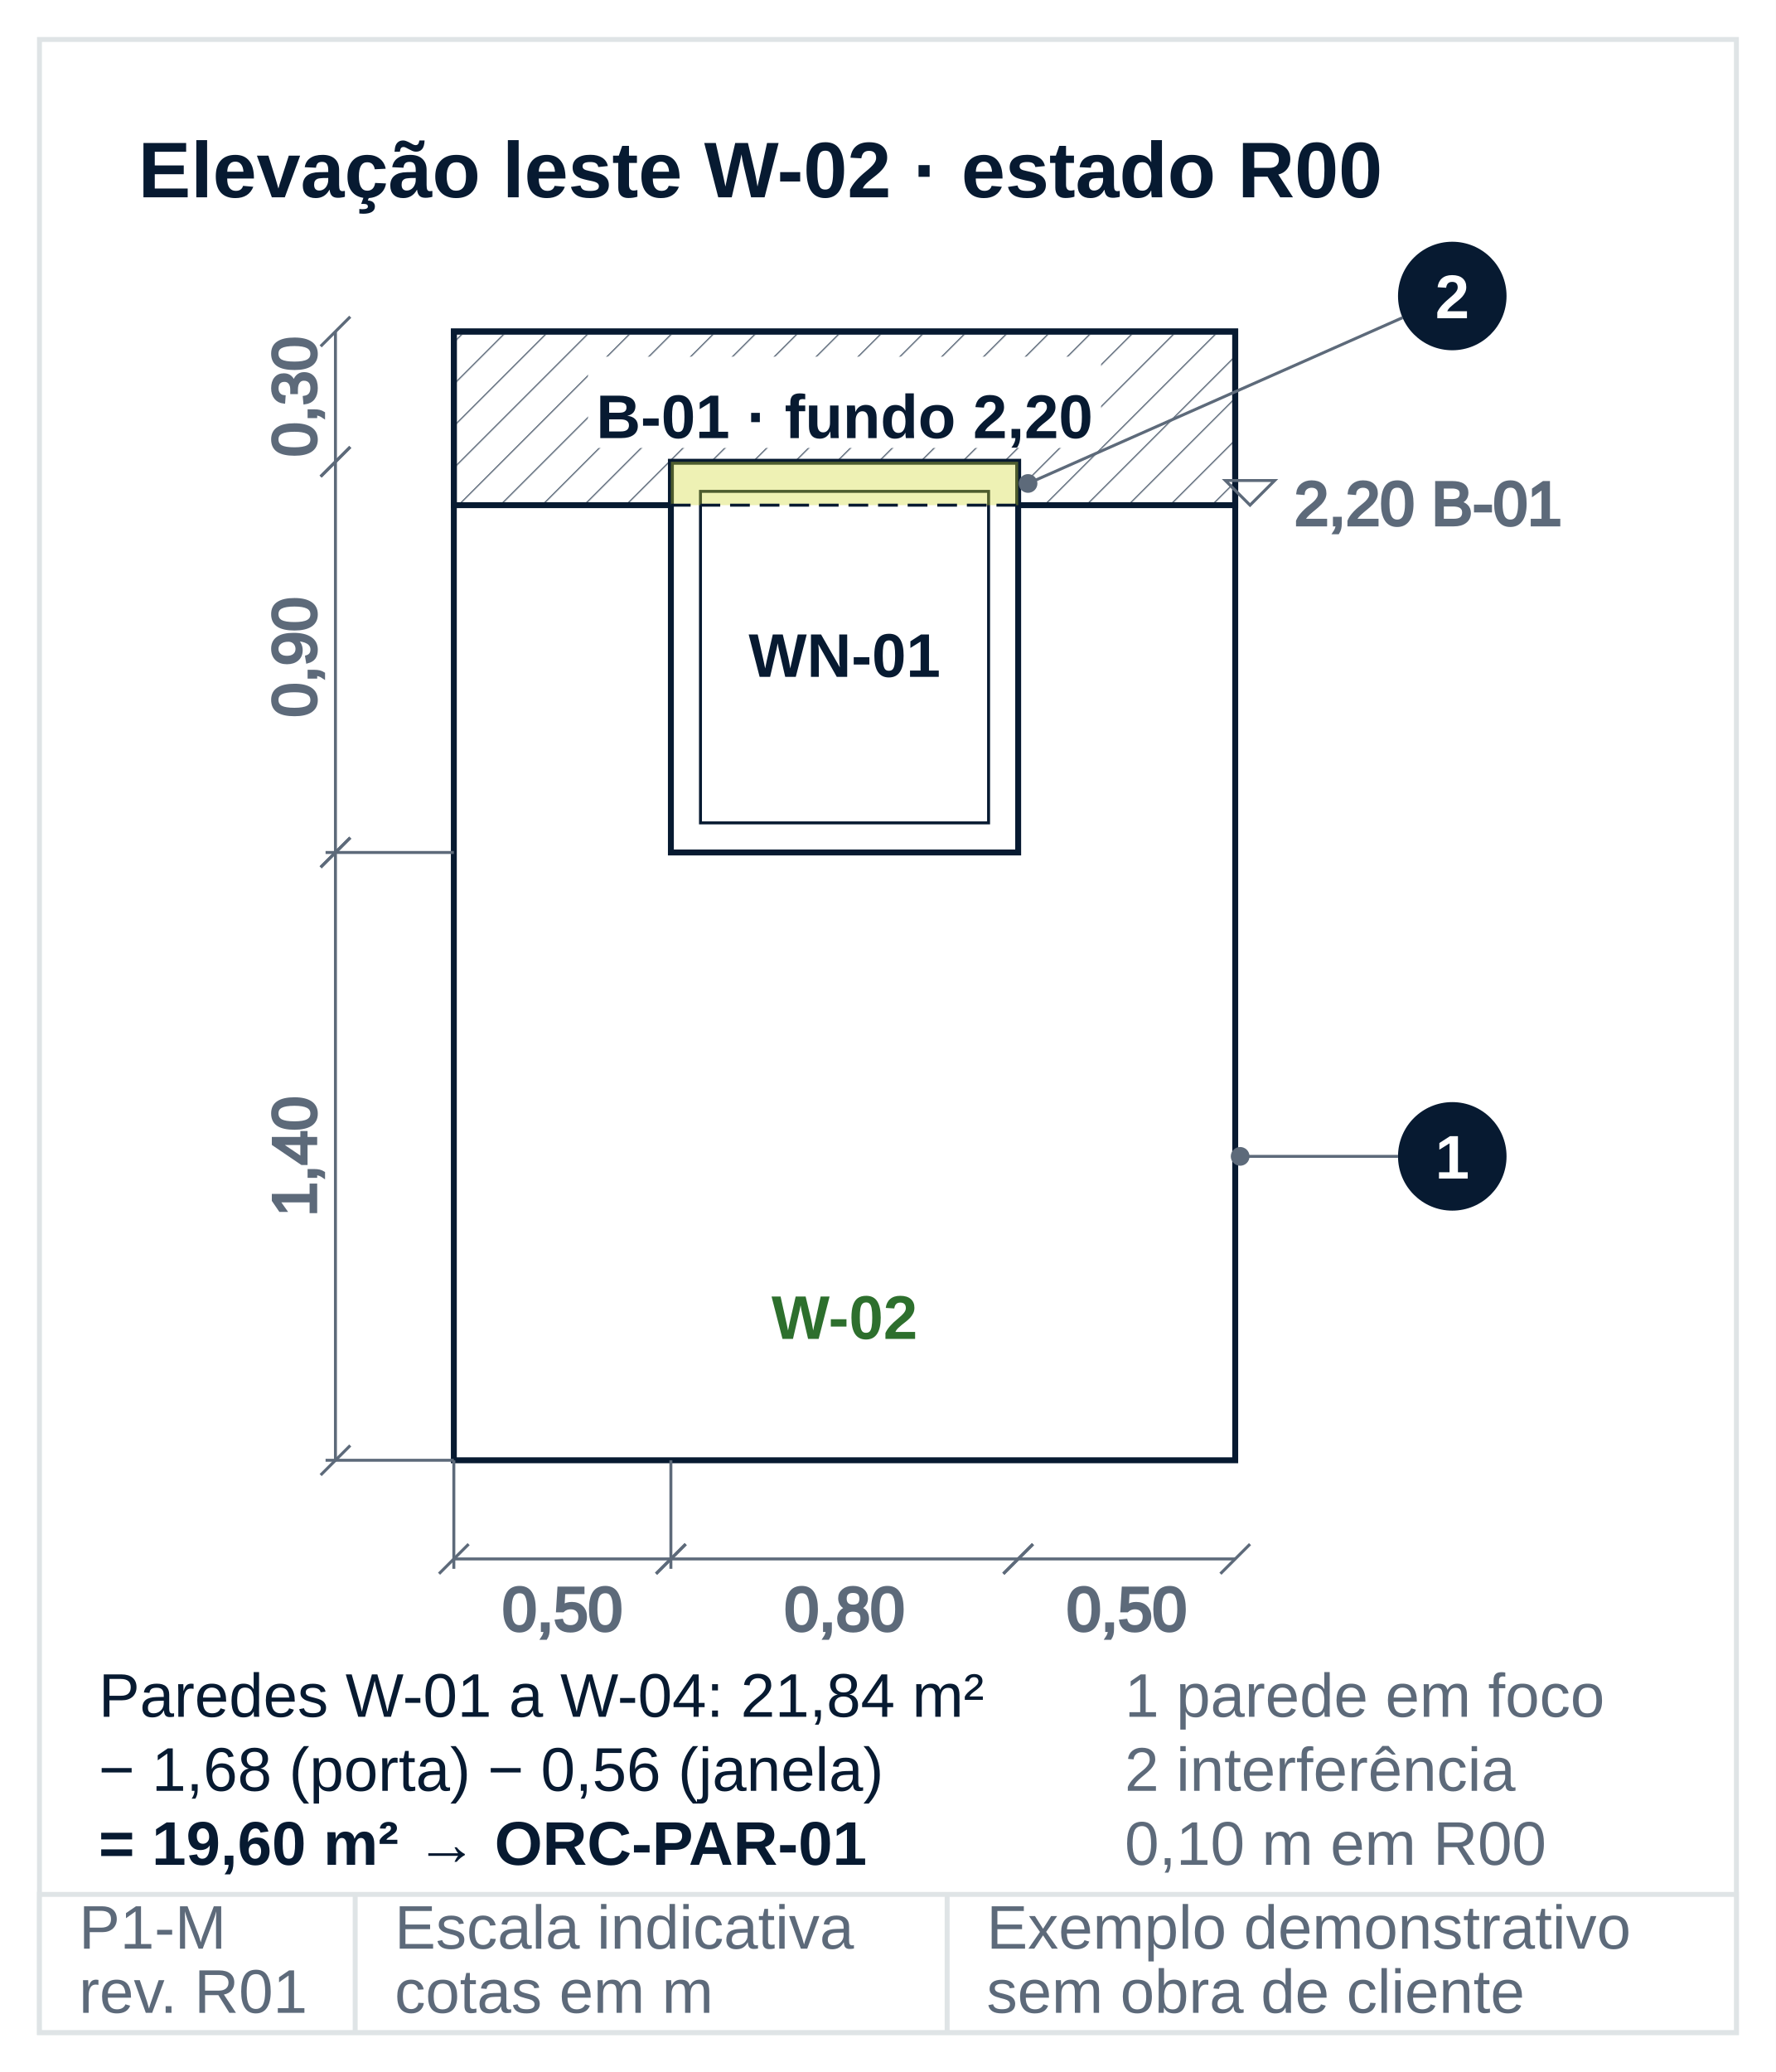
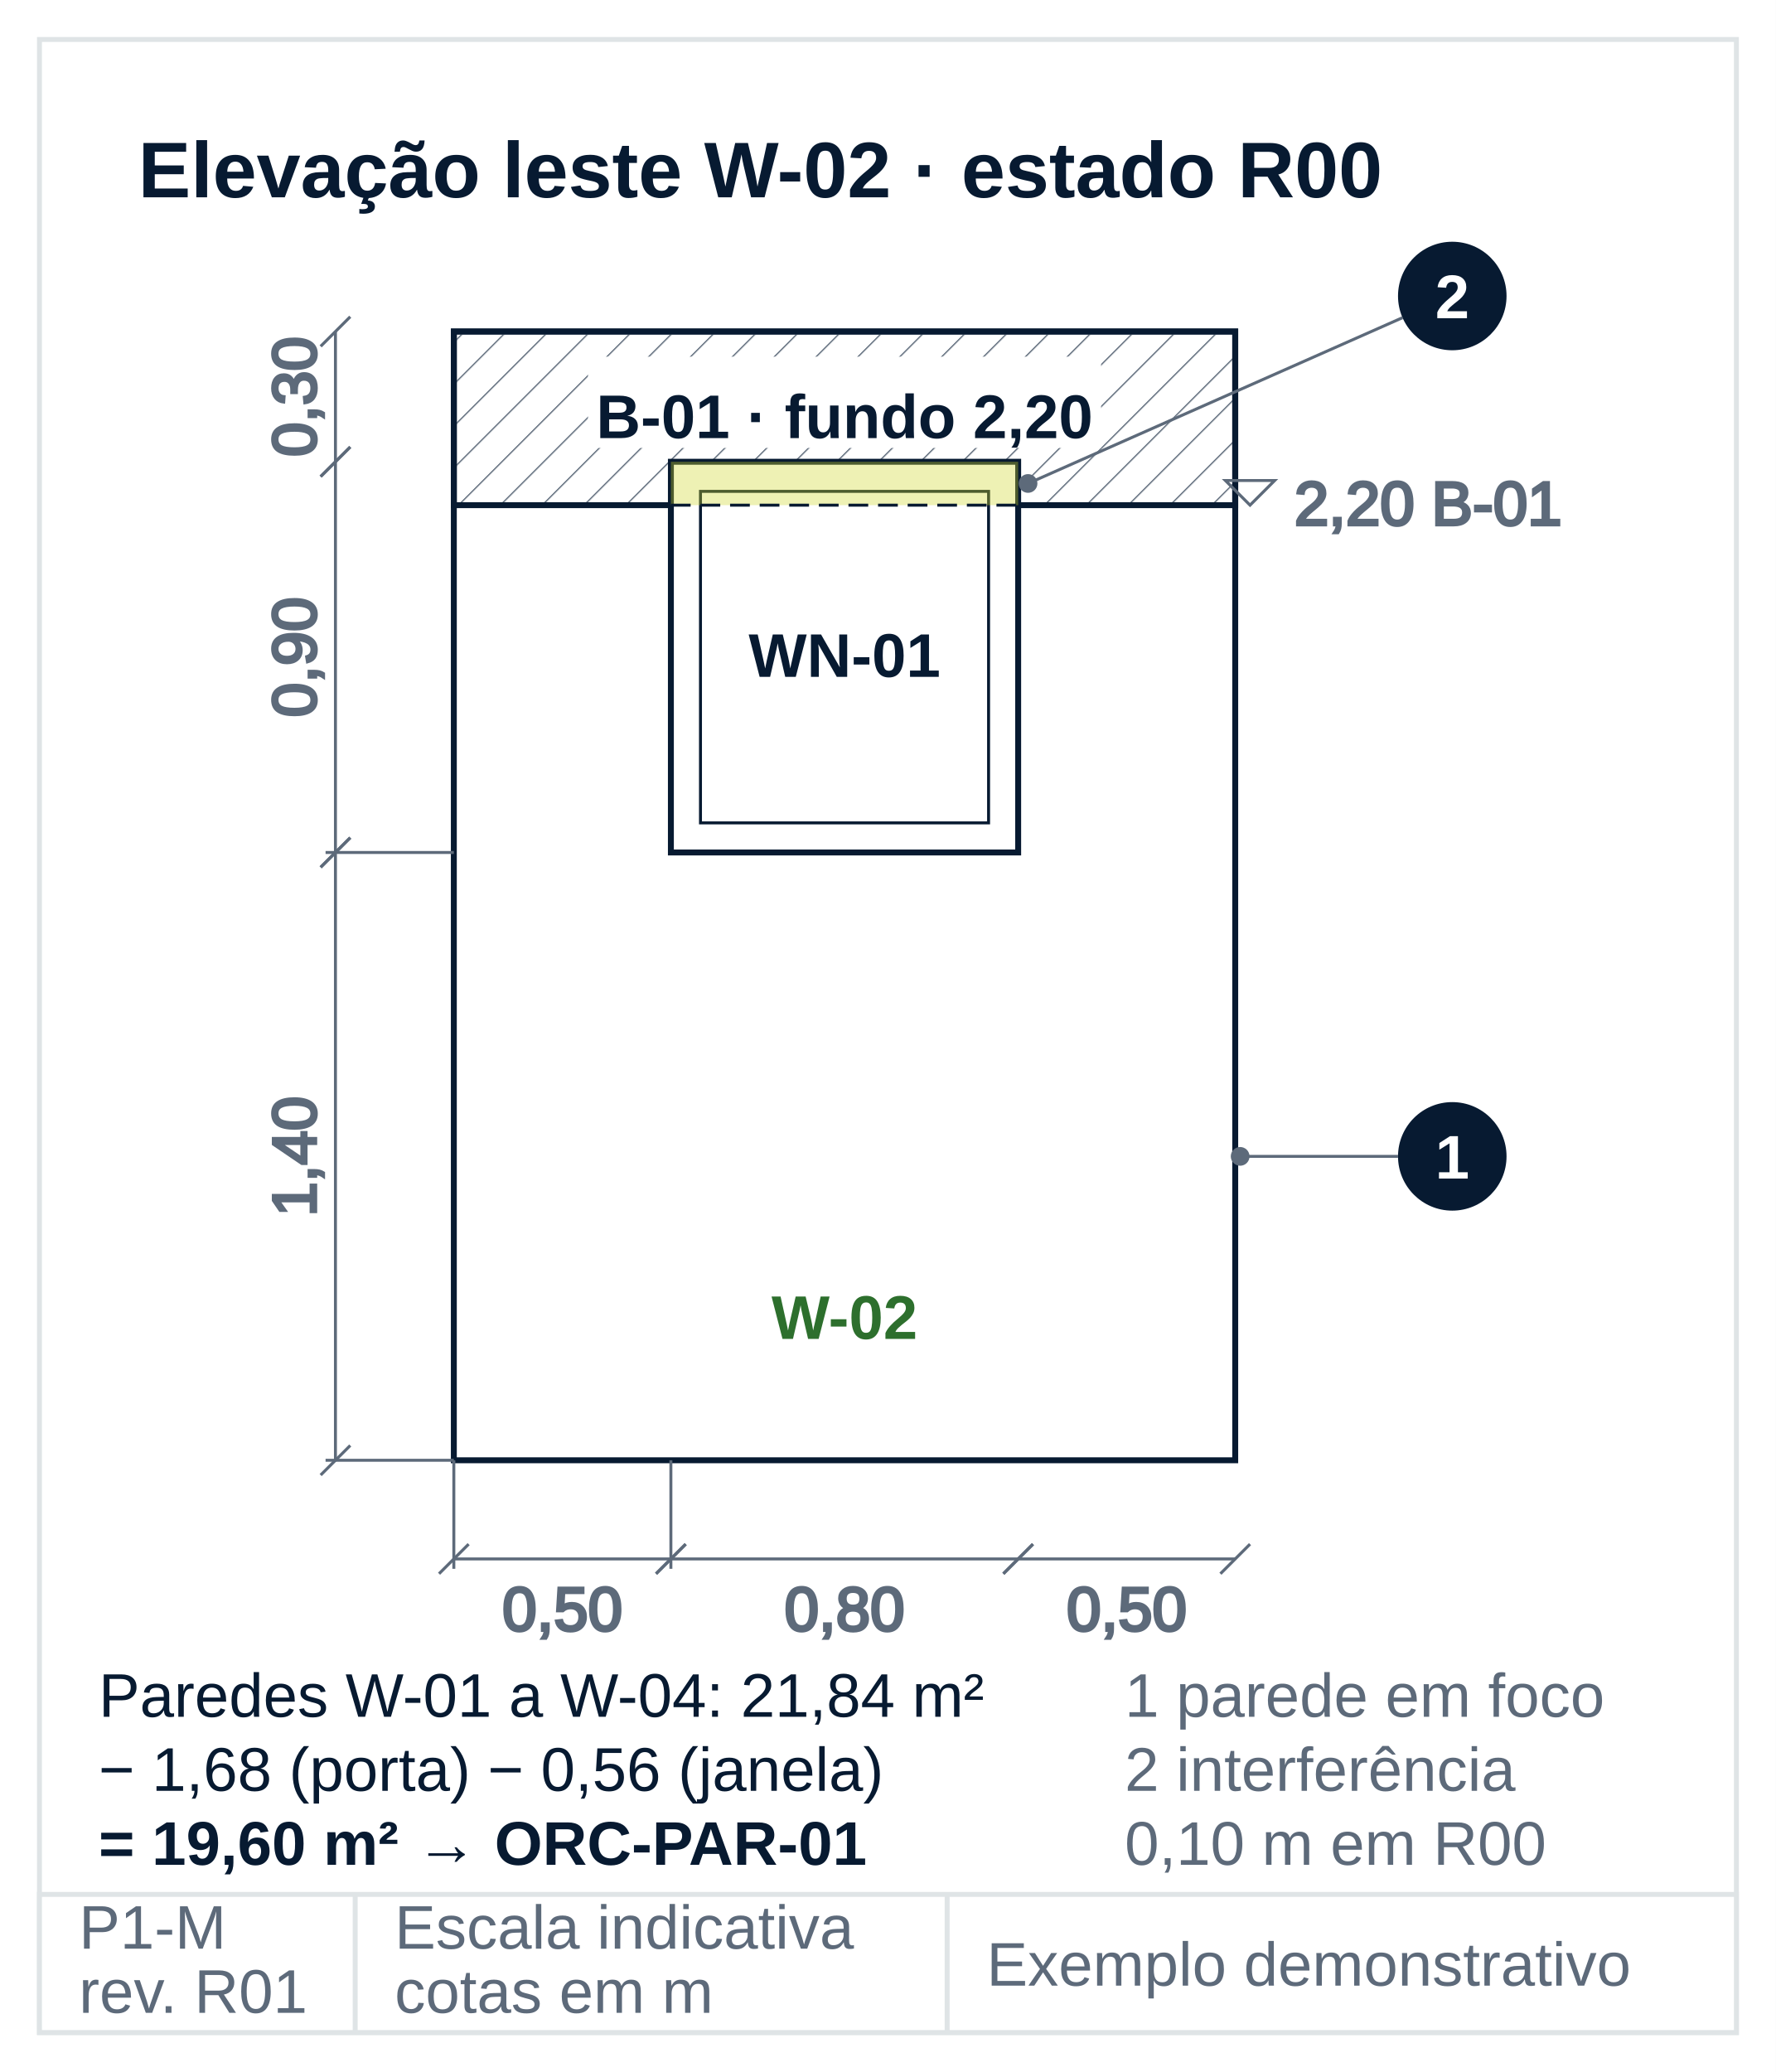
<svg xmlns="http://www.w3.org/2000/svg" viewBox="0 0 360 420" role="img" aria-labelledby="recorte-banheiro-mobile-title recorte-banheiro-mobile-desc" font-family="Archivo Var, Arial, Helvetica, sans-serif" fill="#071a31">
  <rect x="0" y="0" width="360" height="420" fill="#ffffff" />
  <rect x="8" y="8" width="344" height="404" fill="#ffffff" stroke="#dfe4e6" />
  <text x="28" y="40" font-size="16" font-weight="650">Elevação leste W-02 · estado R00</text>
  <defs>
    <pattern id="recorte-banheiro-m-h5d6a" width="6" height="6" patternUnits="userSpaceOnUse" patternTransform="rotate(45)">
      <path d="M0 0V6" stroke="#5d6a7a" stroke-width="0.5" />
    </pattern>
  </defs>
  <rect x="92" y="67.2" width="158.4" height="228.8" fill="#ffffff" stroke="#071a31" stroke-width="1.2" />
  <rect x="92" y="67.2" width="158.4" height="35.2" fill="url(#recorte-banheiro-m-h5d6a)" stroke="#071a31" stroke-width="1.2" />
  <rect x="136" y="93.6" width="70.4" height="79.2" fill="#ffffff" stroke="#071a31" stroke-width="1.2" />
  <rect x="142" y="99.6" width="58.4" height="67.2" fill="none" stroke="#071a31" stroke-width="0.6" />
  <rect x="136" y="93.6" width="70.4" height="8.8" fill="#ced62a" fill-opacity=".35" />
  <line x1="136" y1="102.4" x2="206.4" y2="102.4" stroke="#071a31" stroke-width="0.6" stroke-dasharray="4 2" />
  <rect x="119.2" y="72.3" width="104" height="18.5" fill="#ffffff" />
  <text x="171.2" y="88.8" font-size="12.5" font-weight="650" text-anchor="middle">B-01 · fundo 2,20</text>
  <text x="171.2" y="137.2" font-size="12.5" font-weight="650" text-anchor="middle">WN-01</text>
  <text x="171.2" y="271.4" font-size="12.5" fill="#2d6f2d" font-weight="650" text-anchor="middle">W-02</text>
  <g stroke="#5d6a7a" stroke-width="0.6" fill="#5d6a7a">
    <line x1="68" y1="172.8" x2="68" y2="296" />
    <path d="M65 175.8L71 169.8" />
    <path d="M65 299L71 293" />
    <line x1="92" y1="172.8" x2="66" y2="172.8" />
    <line x1="92" y1="296" x2="66" y2="296" />
    <text x="64" y="234.4" font-size="12.5" text-anchor="middle" transform="rotate(-90 64 234.4)">1,40</text>
    <line x1="68" y1="93.6" x2="68" y2="172.8" />
    <path d="M65 96.6L71 90.6" />
    <path d="M65 175.8L71 169.8" />
    <text x="64" y="133.2" font-size="12.5" text-anchor="middle" transform="rotate(-90 64 133.2)">0,90</text>
    <line x1="68" y1="67.2" x2="68" y2="93.6" />
    <path d="M65 70.2L71 64.2" />
    <path d="M65 96.6L71 90.6" />
    <text x="64" y="80.4" font-size="12.5" text-anchor="middle" transform="rotate(-90 64 80.4)">0,30</text>
    <line x1="92" y1="316" x2="136" y2="316" />
    <path d="M89 319L95 313" />
    <path d="M133 319L139 313" />
    <line x1="92" y1="296" x2="92" y2="318" />
    <line x1="136" y1="296" x2="136" y2="318" />
    <text x="114" y="330.5" font-size="12.5" text-anchor="middle">0,50</text>
    <line x1="136" y1="316" x2="206.4" y2="316" />
    <path d="M133 319L139 313" />
    <path d="M203.4 319L209.4 313" />
    <text x="171.2" y="330.5" font-size="12.5" text-anchor="middle">0,80</text>
    <line x1="206.4" y1="316" x2="250.4" y2="316" />
    <path d="M203.4 319L209.4 313" />
    <path d="M247.4 319L253.4 313" />
    <text x="228.4" y="330.5" font-size="12.5" text-anchor="middle">0,50</text>
    <path d="M253.4 102.4L248.4 97.4H258.4Z" fill="none" />
    <text x="262.4" y="106.4" font-size="12.5" text-anchor="start">2,20 B-01</text>
  </g>
  <g stroke="#5d6a7a" stroke-width="0.6">
    <line x1="283.4" y1="234.4" x2="251.4" y2="234.4" />
    <circle cx="251.4" cy="234.4" r="1.6" fill="#5d6a7a" />
  </g>
  <g transform="translate(294.4 234.4)">
    <circle r="11" fill="#071a31" />
    <text y="4.5" text-anchor="middle" font-size="12.5" font-weight="700" fill="#ffffff">1</text>
  </g>
  <g stroke="#5d6a7a" stroke-width="0.6">
    <line x1="284.3" y1="64.4" x2="208.4" y2="98" />
    <circle cx="208.4" cy="98" r="1.6" fill="#5d6a7a" />
  </g>
  <g transform="translate(294.4 60)">
    <circle r="11" fill="#071a31" />
    <text y="4.5" text-anchor="middle" font-size="12.5" font-weight="700" fill="#ffffff">2</text>
  </g>
  <text x="20" y="348" font-size="12.5">Paredes W-01 a W-04: 21,84 m²</text>
  <text x="20" y="363" font-size="12.5">− 1,68 (porta) − 0,56 (janela)</text>
  <text x="20" y="378" font-size="12.5" font-weight="650">= 19,60 m² → ORC-PAR-01</text>
  <text x="228" y="348" font-size="12.5" fill="#5d6a7a">1 parede em foco</text>
  <text x="228" y="363" font-size="12.5" fill="#5d6a7a">2 interferência</text>
  <text x="228" y="378" font-size="12.5" fill="#5d6a7a">0,10 m em R00</text>
  <g id="recorte-banheiro-m-carimbo">
    <rect x="8" y="384" width="344" height="28" fill="#ffffff" stroke="#dfe4e6" />
    <line x1="72" y1="384" x2="72" y2="412" stroke="#dfe4e6" />
    <line x1="192" y1="384" x2="192" y2="412" stroke="#dfe4e6" />
    <text x="16" y="395" font-size="12.5" fill="#5d6a7a">P1-M</text>
    <text x="16" y="408" font-size="12.5" fill="#5d6a7a">rev. R01</text>
    <text x="80" y="395" font-size="12.5" fill="#5d6a7a">Escala indicativa</text>
    <text x="80" y="408" font-size="12.5" fill="#5d6a7a">cotas em m</text>
-     <text x="200" y="395" font-size="12.5" fill="#5d6a7a">Exemplo demonstrativo</text>
-     <text x="200" y="408" font-size="12.5" fill="#5d6a7a">sem obra de cliente</text>
+     <text x="200" y="402.5" font-size="12.5" fill="#5d6a7a">Exemplo demonstrativo</text>
  </g>
</svg>
